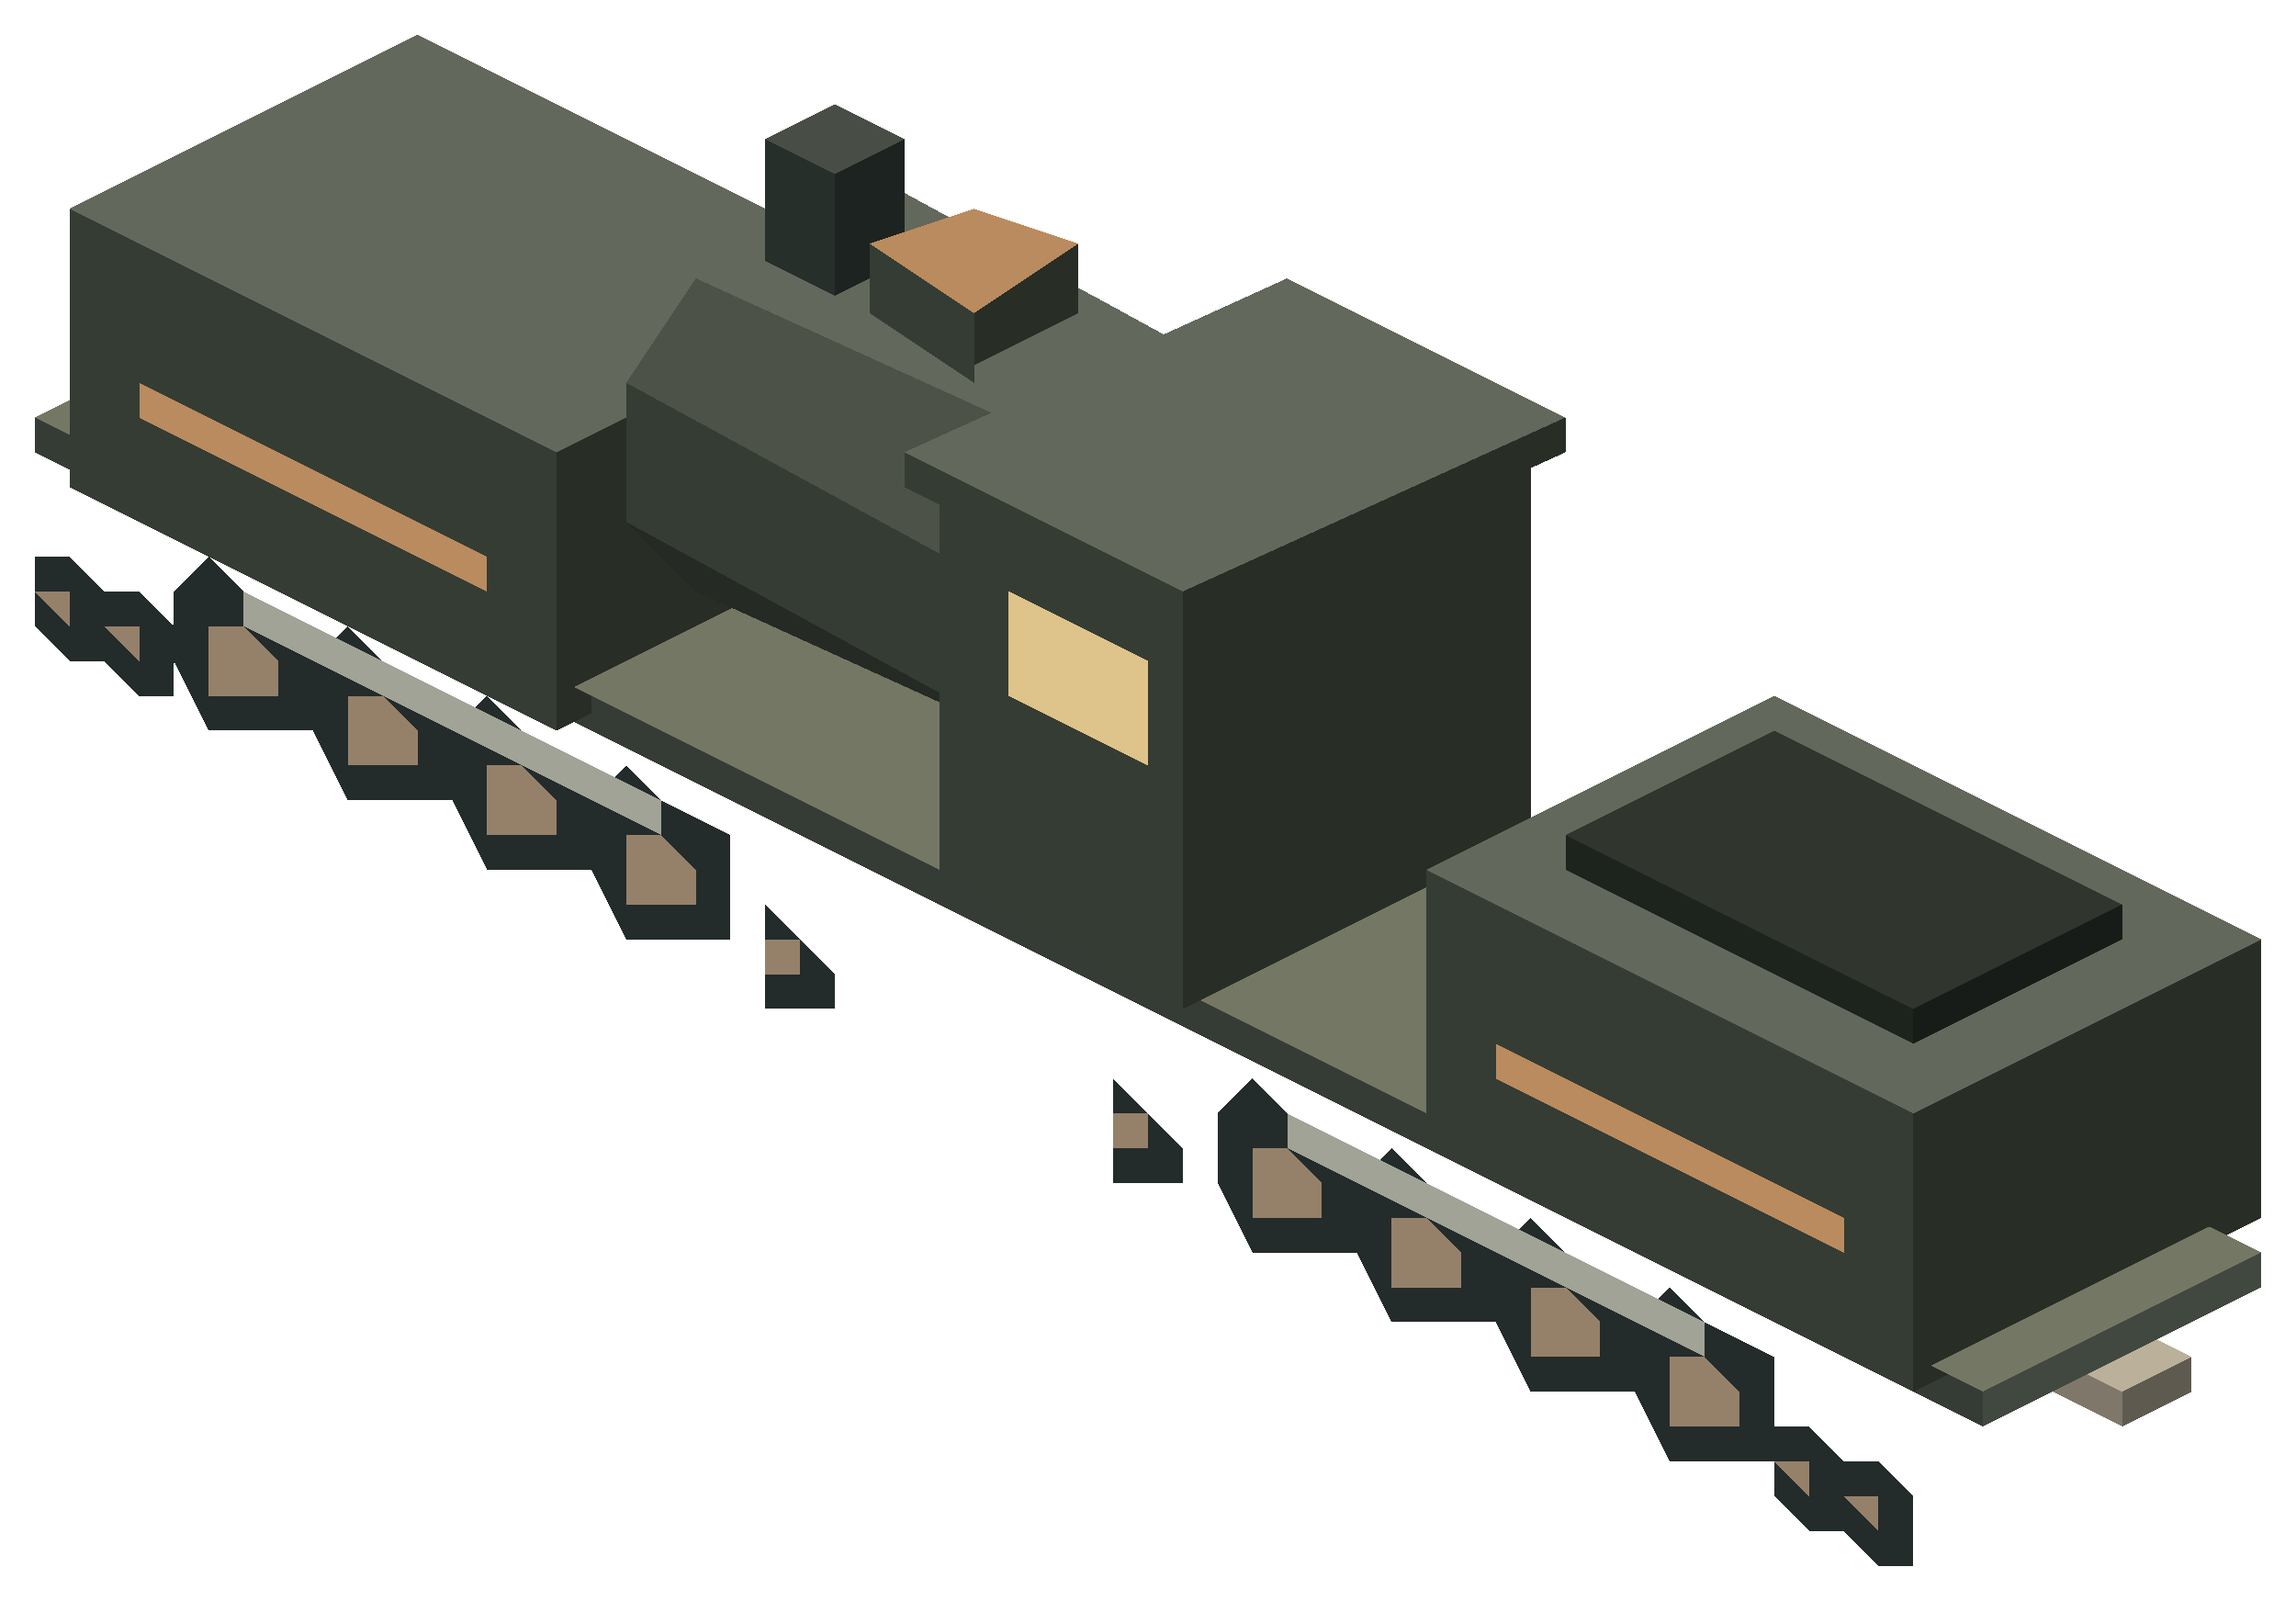
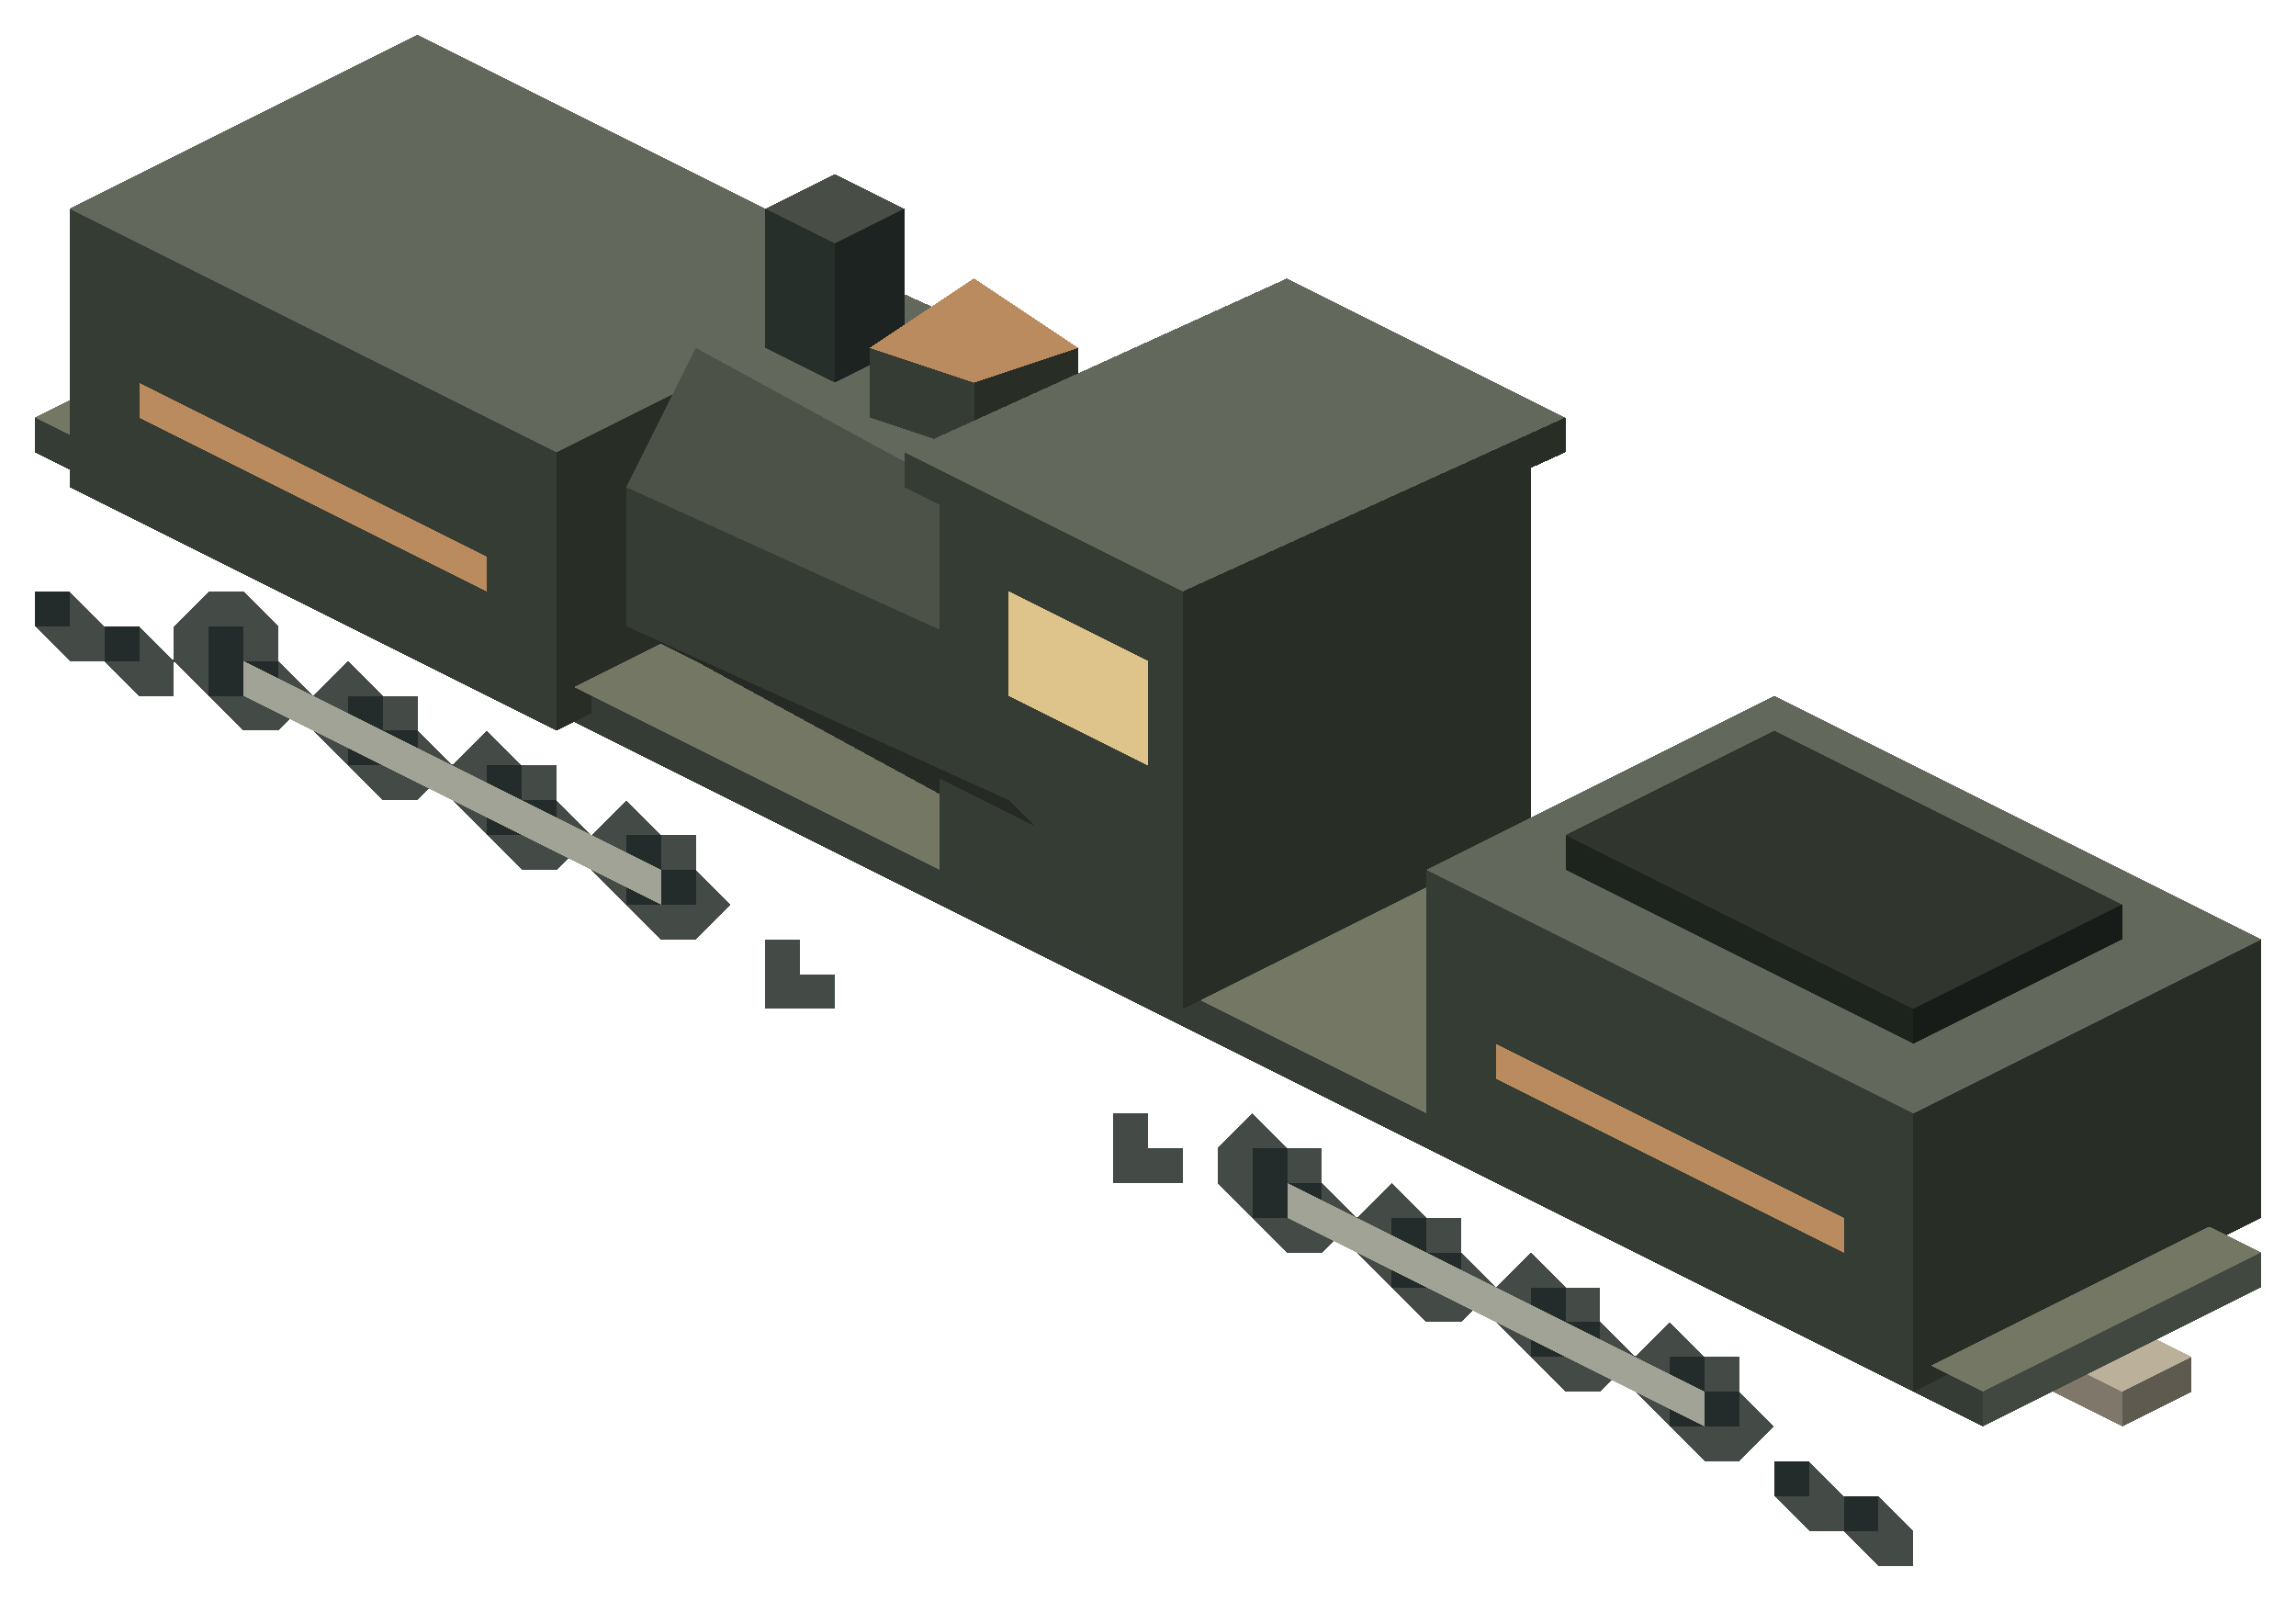
<svg xmlns="http://www.w3.org/2000/svg" width="66" height="46" viewBox="0 0 66 46" shape-rendering="crispEdges" data-template="railyard-loco-steam-garratt-left" data-anchor-x="5" data-anchor-y="15" data-length-m="28">
  <g id="silhouette-underlays">
    <path d="M3,11 5,10 7,11 7,12 5,13 3,12Z" fill="#5f5a50" />
    <path d="M1,12 9,8 65,36 65,37 57,41 1,13Z" fill="#41483f" />
    <path d="M2,6 12,1 26,8 26,16 16,21 2,14Z" fill="#282d26" />
    <path d="M4,11 14,16 14,17 4,12Z" fill="#ba8b5e" />
-     <path d="M25,7 28,6 31,7 31,9 28,11 25,9Z" fill="#282d26" />
-     <path d="M22,4 24,3 26,4 26,9 24,10 22,9Z" fill="#1d2320" />
+     <path d="M25,10 28,8 31,10 31,12 28,13 25,12Z" fill="#282d26" />
+     <path d="M22,6 24,5 26,6 26,11 24,12 22,11Z" fill="#1d2320" />
    <path d="M27,14 37,9 44,13 44,24 34,29 27,25Z" fill="#282d26" />
    <path d="M26,13 37,8 45,12 45,13 34,18 26,14Z" fill="#282d26" />
    <path d="M41,25 51,20 65,27 65,35 55,40 41,33Z" fill="#282d26" />
    <path d="M45,24 51,21 61,26 61,27 55,30 45,25Z" fill="#171c18" />
    <path d="M43,30 53,35 53,36 43,31Z" fill="#ba8b5e" />
    <path d="M59,39 61,38 63,39 63,40 61,41 59,40Z" fill="#5f5a50" />
  </g>
  <g id="coupler">
</g>
  <g id="running-gear">
-     <path d="M3,19 2,19 1,18 1,18 1,17 1,16 1,16 2,16 3,17 3,18ZM3,19 2,19 1,18 1,18 1,17 1,16 1,16 2,16 3,17 3,18ZM3,19 3,19 2,19 1,18 1,18 1,17 1,17ZM3,19 3,19 1,17 1,17 1,16 1,16 2,16 3,17 3,18ZM3,19 3,19 1,17 1,17 1,16 1,16 2,16 3,17 3,18ZM1,17 1,17 1,17 1,16 1,16 2,16 3,17 3,17ZM3,19 3,19 1,17 1,17 1,17 3,17 3,17 3,18ZM3,19 3,19 1,17 1,17 1,17 3,17 3,17 3,18ZM3,19 3,19 2,18 2,17 3,17 3,17 3,18ZM2,18 1,17 1,17 1,17 2,17ZM5,20 4,20 3,19 3,19 3,18 3,17 3,17 4,17 5,18 5,19ZM5,20 4,20 3,19 3,19 3,18 3,17 3,17 4,17 5,18 5,19ZM5,20 5,20 4,20 3,19 3,19 3,18 3,18ZM5,20 5,20 3,18 3,18 3,17 3,17 4,17 5,18 5,19ZM5,20 5,20 3,18 3,18 3,17 3,17 4,17 5,18 5,19ZM3,18 3,18 3,18 3,17 3,17 4,17 5,18 5,18ZM5,20 5,20 3,18 3,18 3,18 5,18 5,18 5,19ZM5,20 5,20 3,18 3,18 3,18 5,18 5,18 5,19ZM5,20 5,20 4,19 4,18 5,18 5,18 5,19ZM4,19 3,18 3,18 3,18 4,18ZM9,20 9,21 7,21ZM9,20 7,21 6,21ZM9,20 9,20 6,21 5.5,20ZM6,19.25 6,20 5.5,20 5,19ZM6,19.25 9,20 9,20 6,20ZM6,19.25 9,20 9,20 6,20ZM6,19.25 9,20 9,20 6,20ZM8,19.75 9,20 9,20 8,20ZM6,18.5 6,19.25 5,19 5,18ZM6,18.5 9,20 6,19.25ZM6,18.5 9,20 6,19.25ZM6,18.5 9,20 6,19.25ZM8,19.5 9,20 8,19.75ZM6,17.75 6,18.5 5,18 5,17ZM6,17.75 9,20 6,18.5ZM6,17.75 9,20 6,18.5ZM6,18 6,17.75 6.333,18ZM6,18 6.333,18 9,20 6,18.5ZM8,19.25 9,20 8,19.5ZM6,16 6,17.75 5,17 6,16ZM7.8,18.4 9,20 6,17.75 6,17.5ZM7,17.333 7,18 6,17.5 6,16 6,16ZM7.8,18.4 9,20 6,17.75 6,17.5ZM7,17.333 7,18 6,17.5 6,16 6,16ZM7,18 6.333,18 6,17.75 6,17.5ZM7,17.333 7,18 7,18 6,17.5 6,16 6,16ZM7,18 7,18 7.8,18.4 9,20 9,20ZM7,18 9,20 9,20 6.333,18ZM8,19 9,20 9,20 8,19.25ZM8,18.5 9,20 7.8,18.4ZM7,17 7,17.333 6,16 7,17ZM8,18.5 9,19 9,20ZM13,22 13,23 11,23ZM13,22 11,23 10,23ZM13,22 13,22 10,23 9.5,22ZM10,21.25 10,22 9.5,22 9,21ZM10,21.25 13,22 13,22 10,22ZM10,21.25 13,22 13,22 10,22ZM10,21.25 13,22 13,22 10,22ZM12,21.75 13,22 13,22 12,22ZM10,20.5 10,21.25 9,21 9,20ZM10,20.5 13,22 10,21.25ZM10,20.5 13,22 10,21.25ZM10,20.5 13,22 10,21.25ZM12,21.5 13,22 12,21.75ZM10,19.75 10,20.5 9,20 9,19ZM10,19.75 13,22 10,20.5ZM10,19.75 13,22 10,20.5ZM10,20 10,19.75 10.333,20ZM10,20 10.333,20 13,22 10,20.5ZM12,21.25 13,22 12,21.5ZM10,19.5 10,19.75 9,19 9,19ZM10,18 10,18.5 9.667,18.333 10,18ZM11.8,20.4 13,22 10,19.75 10,19.5ZM10.6,18.8 10,18.5 10,18 10,18ZM11.8,20.4 13,22 10,19.75 10,19.5ZM10.6,18.8 10,18.5 10,18 10,18ZM11,20 10.333,20 10,19.75 10,19.5ZM10.6,18.8 10,18.5 10,18 10,18ZM11,20 11,20 11.8,20.4 13,22 13,22ZM11,20 13,22 13,22 10.333,20ZM12,21 13,22 13,22 12,21.25ZM12,20.5 13,22 11.8,20.4ZM11,19 10.6,18.8 10,18 11,19ZM12,20.5 13,21 13,22ZM17,24 17,25 15,25ZM17,24 15,25 14,25ZM17,24 17,24 14,25 13.5,24ZM14,23.25 14,24 13.5,24 13,23ZM14,23.25 17,24 17,24 14,24ZM14,23.25 17,24 17,24 14,24ZM14,23.25 17,24 17,24 14,24ZM16,23.75 17,24 17,24 16,24ZM14,22.5 14,23.25 13,23 13,22ZM14,22.5 17,24 14,23.25ZM14,22.5 17,24 14,23.25ZM14,22.5 17,24 14,23.25ZM16,23.5 17,24 16,23.75ZM14,21.75 14,22.5 13,22 13,21ZM14,21.75 17,24 14,22.5ZM14,21.75 17,24 14,22.5ZM14,22 14,21.75 14.333,22ZM14,22 14.333,22 17,24 14,22.5ZM16,23.25 17,24 16,23.5ZM14,21.5 14,21.75 13,21 13,21ZM14,20 14,20.5 13.667,20.333 14,20ZM15.8,22.4 17,24 14,21.75 14,21.5ZM14.6,20.8 14,20.5 14,20 14,20ZM15.8,22.4 17,24 14,21.75 14,21.5ZM14.6,20.8 14,20.5 14,20 14,20ZM15,22 14.333,22 14,21.75 14,21.5ZM14.6,20.8 14,20.5 14,20 14,20ZM15,22 15,22 15.8,22.4 17,24 17,24ZM15,22 17,24 17,24 14.333,22ZM16,23 17,24 17,24 16,23.25ZM16,22.5 17,24 15.8,22.4ZM15,21 14.6,20.8 14,20 15,21ZM16,22.5 17,23 17,24ZM21,26 21,27 19,27ZM21,26 19,27 18,27ZM21,26 21,26 18,27 17.5,26ZM18,25.25 18,26 17.5,26 17,25ZM18,25.25 21,26 21,26 18,26ZM18,25.25 21,26 21,26 18,26ZM18,25.25 21,26 21,26 18,26ZM20,25.75 21,26 21,26 20,26ZM18,24.5 18,25.25 17,25 17,24ZM18,24.5 21,26 18,25.25ZM18,24.5 21,26 18,25.25ZM18,24.5 21,26 18,25.25ZM20,25.5 21,26 20,25.75ZM18,23.75 18,24.5 17,24 17,23ZM18,23.75 21,26 18,24.5ZM18,23.75 21,26 18,24.5ZM18,24 18,23.75 18.333,24ZM18,24 18.333,24 21,26 18,24.5ZM20,25.25 21,26 20,25.5ZM18,23.5 18,23.75 17,23 17,23ZM18,22 18,22.5 17.667,22.333 18,22ZM19.8,24.4 21,26 18,23.75 18,23.5ZM18.6,22.8 18,22.5 18,22 18,22ZM19,23.333 19.8,24.4 19,24ZM19.8,24.4 21,26 18,23.75 18,23.5ZM18.6,22.8 18,22.5 18,22 18,22ZM19,23.333 19.8,24.4 19,24ZM19,24 18.333,24 18,23.75 18,23.5ZM18.6,22.8 18,22.5 18,22 18,22ZM19,23.333 19.5,24 19,24 19,24ZM19,24 19.5,24 21,26 21,26ZM19,24 21,26 21,26 18.333,24ZM20,25 21,26 21,26 20,25.25ZM20,24.5 21,26 19.8,24.4ZM19,23 18.6,22.8 18,22 19,23ZM20,24.5 19.8,24.4 19,23.333 19,23 19,23 19,23ZM19,23 21,24 21,26ZM24,29 23,29 22,29 22,28 22,27 22,27 22,26 23,27 24,28 24,28ZM24,29 23,29 22,29 22,28 22,27 22,27 22,26 23,27 24,28 24,28ZM24,29 23,29 22,29 22,28 22,28 24,28 24,28 24,28ZM24,28 22,28 22,28 22,27 22,27 22,26 23,27 24,28 24,28ZM22,27 22,27 22,27 22,26 23,27 23,27ZM24,28 22,28 22,28 22,27 22,27 22,27 23,27 23,27 24,28 24,28ZM24,28 23,28 23,27 23,27 23,27 24,28 24,28ZM23,28 22,28 22,28 22,27 22,27 22,27 23,27 23,27 23,27ZM23,28 22,28 22,28 22,27 22,27 22,27 23,27 23,27 23,27ZM34,34 33,34 32,34 32,33 32,32 32,32 32,31 33,32 34,33 34,33ZM34,34 33,34 32,34 32,33 32,32 32,32 32,31 33,32 34,33 34,33ZM34,34 33,34 32,34 32,33 32,33 34,33 34,33 34,33ZM34,33 32,33 32,33 32,32 32,32 32,31 33,32 34,33 34,33ZM32,32 32,32 32,32 32,31 33,32 33,32ZM34,33 32,33 32,33 32,32 32,32 32,32 33,32 33,32 34,33 34,33ZM34,33 33,33 33,32 33,32 33,32 34,33 34,33ZM33,33 32,33 32,33 32,32 32,32 32,32 33,32 33,32 33,32ZM33,33 32,33 32,33 32,32 32,32 32,32 33,32 33,32 33,32ZM39,35 39,36 37,36ZM39,35 37,36 36,36ZM39,35 39,35 36,36 35.5,35ZM36,34.25 36,35 35.5,35 35,34ZM36,34.25 39,35 39,35 36,35ZM36,34.25 39,35 39,35 36,35ZM36,34.25 39,35 39,35 36,35ZM38,34.75 39,35 39,35 38,35ZM36,33.5 36,34.25 35,34 35,33ZM36,33.5 39,35 36,34.25ZM36,33.5 39,35 36,34.25ZM36,33.5 39,35 36,34.25ZM38,34.5 39,35 38,34.75ZM36,32.75 36,33.5 35,33 35,32ZM36,32.75 39,35 36,33.5ZM36,32.75 39,35 36,33.5ZM36,33 36,32.75 36.333,33ZM36,33 36.333,33 39,35 36,33.5ZM38,34.25 39,35 38,34.5ZM36,31 36,32.75 35,32 36,31ZM37.8,33.4 39,35 36,32.75 36,32.5ZM37,32.333 37,33 36,32.5 36,31 36,31ZM37.8,33.4 39,35 36,32.75 36,32.5ZM37,32.333 37,33 36,32.5 36,31 36,31ZM37,33 36.333,33 36,32.75 36,32.5ZM37,32.333 37,33 37,33 36,32.5 36,31 36,31ZM37,33 37,33 37.8,33.4 39,35 39,35ZM37,33 39,35 39,35 36.333,33ZM38,34 39,35 39,35 38,34.25ZM38,33.5 39,35 37.8,33.4ZM37,32 37,32.333 36,31 37,32ZM38,33.5 39,34 39,35ZM43,37 43,38 41,38ZM43,37 41,38 40,38ZM43,37 43,37 40,38 39.5,37ZM40,36.25 40,37 39.5,37 39,36ZM40,36.25 43,37 43,37 40,37ZM40,36.25 43,37 43,37 40,37ZM40,36.25 43,37 43,37 40,37ZM42,36.75 43,37 43,37 42,37ZM40,35.5 40,36.25 39,36 39,35ZM40,35.5 43,37 40,36.25ZM40,35.5 43,37 40,36.25ZM40,35.5 43,37 40,36.25ZM42,36.5 43,37 42,36.75ZM40,34.75 40,35.5 39,35 39,34ZM40,34.75 43,37 40,35.5ZM40,34.75 43,37 40,35.5ZM40,35 40,34.75 40.333,35ZM40,35 40.333,35 43,37 40,35.5ZM42,36.25 43,37 42,36.5ZM40,34.5 40,34.75 39,34 39,34ZM40,33 40,33.5 39.667,33.333 40,33ZM41.8,35.4 43,37 40,34.75 40,34.5ZM40.6,33.8 40,33.5 40,33 40,33ZM41.8,35.4 43,37 40,34.75 40,34.5ZM40.6,33.8 40,33.5 40,33 40,33ZM41,35 40.333,35 40,34.75 40,34.5ZM40.6,33.8 40,33.5 40,33 40,33ZM41,35 41,35 41.8,35.4 43,37 43,37ZM41,35 43,37 43,37 40.333,35ZM42,36 43,37 43,37 42,36.25ZM42,35.5 43,37 41.8,35.4ZM41,34 40.6,33.8 40,33 41,34ZM42,35.5 43,36 43,37ZM47,39 47,40 45,40ZM47,39 45,40 44,40ZM47,39 47,39 44,40 43.5,39ZM44,38.25 44,39 43.5,39 43,38ZM44,38.25 47,39 47,39 44,39ZM44,38.25 47,39 47,39 44,39ZM44,38.25 47,39 47,39 44,39ZM46,38.75 47,39 47,39 46,39ZM44,37.5 44,38.25 43,38 43,37ZM44,37.5 47,39 44,38.25ZM44,37.5 47,39 44,38.25ZM44,37.5 47,39 44,38.25ZM46,38.5 47,39 46,38.75ZM44,36.75 44,37.5 43,37 43,36ZM44,36.75 47,39 44,37.5ZM44,36.75 47,39 44,37.5ZM44,37 44,36.75 44.333,37ZM44,37 44.333,37 47,39 44,37.5ZM46,38.25 47,39 46,38.5ZM44,36.5 44,36.75 43,36 43,36ZM44,35 44,35.5 43.667,35.333 44,35ZM45.8,37.4 47,39 44,36.75 44,36.5ZM44.6,35.8 44,35.5 44,35 44,35ZM45.8,37.4 47,39 44,36.75 44,36.5ZM44.6,35.8 44,35.5 44,35 44,35ZM45,37 44.333,37 44,36.75 44,36.5ZM44.6,35.8 44,35.5 44,35 44,35ZM45,37 45,37 45.8,37.4 47,39 47,39ZM45,37 47,39 47,39 44.333,37ZM46,38 47,39 47,39 46,38.25ZM46,37.5 47,39 45.8,37.4ZM45,36 44.6,35.8 44,35 45,36ZM46,37.5 47,38 47,39ZM51,41 51,42 49,42ZM51,41 49,42 48,42ZM51,41 51,41 48,42 47.5,41ZM48,40.25 48,41 47.5,41 47,40ZM48,40.25 51,41 51,41 48,41ZM48,40.25 51,41 51,41 48,41ZM48,40.25 51,41 51,41 48,41ZM50,40.75 51,41 51,41 50,41ZM48,39.5 48,40.25 47,40 47,39ZM48,39.5 51,41 48,40.25ZM48,39.5 51,41 48,40.25ZM48,39.5 51,41 48,40.25ZM50,40.5 51,41 50,40.75ZM48,38.75 48,39.5 47,39 47,38ZM48,38.75 51,41 48,39.5ZM48,38.75 51,41 48,39.5ZM48,39 48,38.75 48.333,39ZM48,39 48.333,39 51,41 48,39.5ZM50,40.25 51,41 50,40.5ZM48,38.5 48,38.75 47,38 47,38ZM48,37 48,37.5 47.667,37.333 48,37ZM49.8,39.4 51,41 48,38.75 48,38.5ZM48.6,37.8 48,37.5 48,37 48,37ZM49,38.333 49.8,39.4 49,39ZM49.8,39.4 51,41 48,38.75 48,38.5ZM48.6,37.8 48,37.5 48,37 48,37ZM49,38.333 49.8,39.4 49,39ZM49,39 48.333,39 48,38.75 48,38.5ZM48.6,37.8 48,37.5 48,37 48,37ZM49,38.333 49.5,39 49,39 49,39ZM49,39 49.5,39 51,41 51,41ZM49,39 51,41 51,41 48.333,39ZM50,40 51,41 51,41 50,40.25ZM50,39.5 51,41 49.8,39.4ZM49,38 48.6,37.8 48,37 49,38ZM50,39.5 49.8,39.4 49,38.333 49,38 49,38 49,38ZM49,38 51,39 51,41ZM53,44 52,44 51,43 51,43 51,42 51,41 51,41 52,41 53,42 53,43ZM53,44 52,44 51,43 51,43 51,42 51,41 51,41 52,41 53,42 53,43ZM53,44 53,44 52,44 51,43 51,43 51,42 51,42ZM53,44 53,44 51,42 51,42 51,41 51,41 52,41 53,42 53,43ZM53,44 53,44 51,42 51,42 51,41 51,41 52,41 53,42 53,43ZM51,42 51,42 51,42 51,41 51,41 52,41 53,42 53,42ZM53,44 53,44 51,42 51,42 51,42 53,42 53,42 53,43ZM53,44 53,44 51,42 51,42 51,42 53,42 53,42 53,43ZM53,44 53,44 52,43 52,42 53,42 53,42 53,43ZM52,43 51,42 51,42 51,42 52,42ZM55,45 54,45 53,44 53,44 53,43 53,42 53,42 54,42 55,43 55,44ZM55,45 54,45 53,44 53,44 53,43 53,42 53,42 54,42 55,43 55,44ZM55,45 55,45 54,45 53,44 53,44 53,43 53,43ZM55,45 55,45 53,43 53,43 53,42 53,42 54,42 55,43 55,44ZM55,45 55,45 53,43 53,43 53,42 53,42 54,42 55,43 55,44ZM53,43 53,43 53,43 53,42 53,42 54,42 55,43 55,43ZM55,45 55,45 53,43 53,43 53,43 55,43 55,43 55,44ZM55,45 55,45 53,43 53,43 53,43 55,43 55,43 55,44ZM55,45 55,45 54,44 54,43 55,43 55,43 55,44ZM54,44 53,43 53,43 53,43 54,43Z" fill="#242b2b" />
-     <path d="M2,18 2,18 2,18 1,17 1,17 1,17 2,17 2,17 2,17 2,18ZM4,19 4,19 4,19 3,18 3,18 3,18 4,18 4,18 4,18 4,19ZM8,20 7,20 6,20 6,19 6,18 6,18 6,18 7,18 8,19 8,19ZM12,22 11,22 10,22 10,21 10,20 10,20 10,20 11,20 12,21 12,21ZM16,24 15,24 14,24 14,23 14,22 14,22 14,22 15,22 16,23 16,23ZM20,26 19,26 18,26 18,25 18,24 18,24 18,24 19,24 20,25 20,25ZM23,28 23,28 23,28 22,28 22,28 22,27 23,27 23,27 23,28 23,28ZM33,33 33,33 33,33 32,33 32,33 32,32 33,32 33,32 33,33 33,33ZM38,35 37,35 36,35 36,34 36,33 36,33 36,33 37,33 38,34 38,34ZM42,37 41,37 40,37 40,36 40,35 40,35 40,35 41,35 42,36 42,36ZM46,39 45,39 44,39 44,38 44,37 44,37 44,37 45,37 46,38 46,38ZM50,41 49,41 48,41 48,40 48,39 48,39 48,39 49,39 50,40 50,40ZM52,43 52,43 52,43 51,42 51,42 51,42 52,42 52,42 52,42 52,43ZM54,44 54,44 54,44 53,43 53,43 53,43 54,43 54,43 54,43 54,44Z" fill="#95816a" />
+     <path d="M3,19 2,19 2,19 1,18 1,18 1,17 1,17 1,17 2,17 2,17 3,18 3,18ZM3,19 2,19 2,19 1,18 1,18 1,17 1,17 1,17 2,17 2,17 3,18 3,18ZM3,19 2,19 2,19 1,18 1,18 1,17 1,17 1,17 2,17 2,17 3,18 3,18ZM3,19 2,19 2,19 1,18 1,18 1,18 3,18 3,18 3,18ZM3,18 1,18 1,18 1,18 1,17 1,17 1,17 2,17 2,17 3,18 3,18ZM3,18 1,18 1,18 1,18 1,17 1,17 1,17 2,17 2,17 3,18 3,18ZM3,18 1,18 1,18 1,18 1,17 1,17 1,17 2,17 2,17 3,18 3,18ZM3,18 2,18 2,17 2,17 2,17 3,18 3,18ZM2,18 1,18 1,18 1,18 1,17 1,17 1,17 2,17 2,17 2,17ZM2,18 1,18 1,18 1,18 1,17 1,17 1,17 2,17 2,17 2,17ZM5,20 4,20 4,20 3,19 3,19 3,18 3,18 3,18 4,18 4,18 5,19 5,19ZM5,20 4,20 4,20 3,19 3,19 3,18 3,18 3,18 4,18 4,18 5,19 5,19ZM5,20 4,20 4,20 3,19 3,19 3,18 3,18 3,18 4,18 4,18 5,19 5,19ZM5,20 4,20 4,20 3,19 3,19 3,19 5,19 5,19 5,19ZM5,19 3,19 3,19 3,19 3,18 3,18 3,18 4,18 4,18 5,19 5,19ZM5,19 3,19 3,19 3,19 3,18 3,18 3,18 4,18 4,18 5,19 5,19ZM5,19 3,19 3,19 3,19 3,18 3,18 3,18 4,18 4,18 5,19 5,19ZM5,19 4,19 4,18 4,18 4,18 5,19 5,19ZM4,19 3,19 3,19 3,19 3,18 3,18 3,18 4,18 4,18 4,18ZM4,19 3,19 3,19 3,19 3,18 3,18 3,18 4,18 4,18 4,18ZM6,17 7,17 8,18ZM6,17 8,18 8,19ZM8,20.5 8.333,20.667 8,21 7,21ZM7,20 8,20.5 7,21 6,20ZM6,19.25 6,20 6,20 6,20 5,19ZM8,19.5 8,19 8,19 9,20 9,20ZM6,19 6,19.25 5,19ZM5.5,18 6,17 7,18ZM7,18 7,18 8,19 7,19ZM5.5,18 6,18 6,18 6,19 5,19ZM5,19 5,18 6,17ZM11,20 12,20 12,21ZM12,22.5 12.333,22.667 12,23 11,23ZM11,22 12,22.5 11,23 10,22ZM9,21 10,21.5 10,22 10,22 10,22 9,21ZM12,21.5 12,21 12,21 13,22 13,22ZM11,20 11,20 12,21 11,21ZM9.5,20 10,19 11,20 11,20ZM9.4,20.2 9.5,20 10,20 10,20 10,20.5 10,20.5ZM9.4,20.2 9,20 9,20 10,19ZM15,22 16,22 16,23ZM16,24.5 16.333,24.667 16,25 15,25ZM15,24 16,24.5 15,25 14,24ZM13,23 14,23.5 14,24 14,24 14,24 13,23ZM16,23.5 16,23 16,23 17,24 17,24ZM15,22 15,22 16,23 15,23ZM13.5,22 14,21 15,22 15,22ZM13.4,22.2 13.5,22 14,22 14,22 14,22.5 14,22.5ZM13.4,22.2 13,22 13,22 14,21ZM19,24 20,24 20,25ZM21,26 20,27 19,27ZM21,26 19,27 18,26ZM20,25.75 21,26 20,26ZM17,25 18,25.5 18,26 18,26 18,26 17,25ZM20,25 20,25 21,26 20,25.75ZM19,24 19,24 20,25 19,25ZM17.5,24 18,23 19,24 19,24ZM17.4,24.2 17.5,24 18,24 18,24 18,24.5 18,24.5ZM17.4,24.2 17,24 17,24 18,23ZM23,28 24,28 24,29ZM23,28 24,29 23,29ZM23,28 23,29 22,29ZM23,27 23,28 22,29ZM23,27 22,29 22,28ZM22,28 22,27 23,27ZM33,33 34,33 34,34ZM33,33 34,34 33,34ZM33,33 33,34 32,34ZM33,32 33,33 32,34ZM33,32 32,34 32,33ZM32,33 32,32 33,32ZM37,33 38,33 38,34ZM38,35.5 38.333,35.667 38,36 37,36ZM37,35 38,35.5 37,36 36,35ZM36,34.25 36,35 36,35 36,35 35,34ZM38,34.5 38,34 38,34 39,35 39,35ZM36,34 36,34.25 35,34ZM37,33 37,33 38,34 37,34ZM36,33.5 36,34 35,34ZM35.5,33 36,32 37,33 37,33ZM35.5,33 36,33 36,33 36,33.5 35,34ZM35,34 35,33 36,32ZM41,35 42,35 42,36ZM42,37.5 42.333,37.667 42,38 41,38ZM41,37 42,37.5 41,38 40,37ZM39,36 40,36.5 40,37 40,37 40,37 39,36ZM42,36.5 42,36 42,36 43,37 43,37ZM41,35 41,35 42,36 41,36ZM39.5,35 40,34 41,35 41,35ZM39.4,35.2 39.5,35 40,35 40,35 40,35.5 40,35.5ZM39.4,35.2 39,35 39,35 40,34ZM45,37 46,37 46,38ZM46,39.5 46.333,39.667 46,40 45,40ZM45,39 46,39.5 45,40 44,39ZM43,38 44,38.5 44,39 44,39 44,39 43,38ZM46,38.5 46,38 46,38 47,39 47,39ZM45,37 45,37 46,38 45,38ZM43.5,37 44,36 45,37 45,37ZM43.4,37.2 43.5,37 44,37 44,37 44,37.5 44,37.5ZM43.4,37.2 43,37 43,37 44,36ZM49,39 50,39 50,40ZM51,41 50,42 49,42ZM51,41 49,42 48,41ZM50,40.75 51,41 50,41ZM47,40 48,40.5 48,41 48,41 48,41 47,40ZM50,40 50,40 51,41 50,40.75ZM49,39 49,39 50,40 49,40ZM47.5,39 48,38 49,39 49,39ZM47.4,39.2 47.5,39 48,39 48,39 48,39.5 48,39.5ZM47.4,39.2 47,39 47,39 48,38ZM53,44 52,44 52,44 51,43 51,43 51,42 51,42 51,42 52,42 52,42 53,43 53,43ZM53,44 52,44 52,44 51,43 51,43 51,42 51,42 51,42 52,42 52,42 53,43 53,43ZM53,44 52,44 52,44 51,43 51,43 51,42 51,42 51,42 52,42 52,42 53,43 53,43ZM53,44 52,44 52,44 51,43 51,43 51,43 53,43 53,43 53,43ZM53,43 51,43 51,43 51,43 51,42 51,42 51,42 52,42 52,42 53,43 53,43ZM53,43 51,43 51,43 51,43 51,42 51,42 51,42 52,42 52,42 53,43 53,43ZM53,43 51,43 51,43 51,43 51,42 51,42 51,42 52,42 52,42 53,43 53,43ZM53,43 52,43 52,42 52,42 52,42 53,43 53,43ZM52,43 51,43 51,43 51,43 51,42 51,42 51,42 52,42 52,42 52,42ZM52,43 51,43 51,43 51,43 51,42 51,42 51,42 52,42 52,42 52,42ZM55,45 54,45 54,45 53,44 53,44 53,43 53,43 53,43 54,43 54,43 55,44 55,44ZM55,45 54,45 54,45 53,44 53,44 53,43 53,43 53,43 54,43 54,43 55,44 55,44ZM55,45 54,45 54,45 53,44 53,44 53,43 53,43 53,43 54,43 54,43 55,44 55,44ZM55,45 54,45 54,45 53,44 53,44 53,44 55,44 55,44 55,44ZM55,44 53,44 53,44 53,44 53,43 53,43 53,43 54,43 54,43 55,44 55,44ZM55,44 53,44 53,44 53,44 53,43 53,43 53,43 54,43 54,43 55,44 55,44ZM55,44 53,44 53,44 53,44 53,43 53,43 53,43 54,43 54,43 55,44 55,44ZM55,44 54,44 54,43 54,43 54,43 55,44 55,44ZM54,44 53,44 53,44 53,44 53,43 53,43 53,43 54,43 54,43 54,43ZM54,44 53,44 53,44 53,44 53,43 53,43 53,43 54,43 54,43 54,43Z" fill="#444b46" />
+     <path d="M2,18 2,18 2,18 2,18 1,18 1,17 1,17 2,17 2,17 2,17 2,18 2,18ZM4,19 4,19 4,19 4,19 3,19 3,18 3,18 4,18 4,18 4,18 4,19 4,19ZM6,18 7,18 7,19ZM7,19 7,19 8,19 8,19.5ZM7,19 7,20 6,20ZM7,19 6,20 6,19ZM6,19 6,18 7,19ZM10,20 11,20 11,21ZM11,21 11,21 12,21 12,21.5ZM10.333,21.667 11,22 11,22 10,22ZM10.333,21.667 10,22 10,21.5ZM11,21 10,20.5 10,20 11,21ZM14,22 15,22 15,23ZM15,23 15,23 16,23 16,23.5ZM14.333,23.667 15,24 15,24 14,24ZM14.333,23.667 14,24 14,23.5ZM15,23 14,22.5 14,22 15,23ZM18,24 19,24 19,25ZM19,25 20,25 20,26ZM19,25 20,26 19,26ZM18.333,25.667 19,26 19,26 18,26ZM18.333,25.667 18,26 18,25.5ZM19,25 18,24.5 18,24 19,25ZM36,33 37,33 37,34ZM37,34 37,34 38,34 38,34.5ZM37,34 37,35 36,35ZM37,34 36,35 36,34ZM36,34 36,33 37,34ZM40,35 41,35 41,36ZM41,36 41,36 42,36 42,36.5ZM40.333,36.667 41,37 41,37 40,37ZM40.333,36.667 40,37 40,36.5ZM41,36 40,35.5 40,35 41,36ZM44,37 45,37 45,38ZM45,38 45,38 46,38 46,38.5ZM44.333,38.667 45,39 45,39 44,39ZM44.333,38.667 44,39 44,38.5ZM45,38 44,37.5 44,37 45,38ZM48,39 49,39 49,40ZM49,40 50,40 50,41ZM49,40 50,41 49,41ZM48.333,40.667 49,41 49,41 48,41ZM48.333,40.667 48,41 48,40.5ZM49,40 48,39.5 48,39 49,40ZM52,43 52,43 52,43 52,43 51,43 51,42 51,42 52,42 52,42 52,42 52,43 52,43ZM54,44 54,44 54,44 54,44 53,44 53,43 53,43 54,43 54,43 54,43 54,44 54,44Z" fill="#242b2b" />
  </g>
  <g id="frame">
    <path d="M56,39.5 57,40 57,41 55,40ZM34,29 34.5,28.75 41,32 41,33 34,29.5ZM17.5,20.25 27,25 34,29 34,29.5 16.5,20.75ZM17,20 17.5,20.25 17,20.5ZM1,12 2,12.5 2,13.5 1,13Z" fill="#343c35" />
    <path d="M65,37 57,41 57,40 65,36Z" fill="#41483f" />
-     <path d="M2,11.5 2,12.5 1,12ZM62.957,35.522 63.5,35.25 65,36 64.391,36.304ZM62.5,35.75 62.957,35.522 64.391,36.304 64,36.5ZM62,36 62.5,35.75 64,36.5 63.5,36.75ZM39.043,26.478 41,27.545 41,32 34.5,28.75ZM59.13,37.435 60.565,38.217 57,40 55.5,39.25ZM17.2,19.4 27,25 16.5,19.75ZM17.2,19.4 21.048,17.476 27,20.182 27,25 27,25ZM41,27 39.5,26.25 41,25.5 41,25.5ZM60.5,36.75 62,36 63.5,36.75 62,37.5ZM41,27.545 39.043,26.478 39.5,26.25 41,27ZM59.13,37.435 60.5,36.75 62,37.5 60.565,38.217Z" fill="#747764" />
+     <path d="M2,11.5 2,12.5 1,12ZM62.5,35.75 63.5,35.25 65,36 64,36.5ZM62,36 62.5,35.75 64,36.5 63.5,36.75ZM34.667,28.667 37.905,27.048 41,28.455 41,32 35,29ZM59.905,37.048 61.476,37.762 57,40 55.5,39.25ZM34.667,28.667 35,29 34.5,28.75ZM17.2,19.4 27,25 16.5,19.75ZM17.2,19.4 18.5,18.75 27,23 27,25 27,25ZM20,19 27,22.818 27,23 18.5,18.75 19,18.5ZM41,28.455 37.905,27.048 41,25.5 41,25.5ZM59.905,37.048 62,36 63.5,36.75 61.476,37.762Z" fill="#747764" />
  </g>
  <g id="coupling-rods">
-     <path d="M49,39 37,33 37,32 49,38ZM19,24 7,18 7,17 19,23Z" fill="#a0a395" />
+     <path d="M49,41 37,35 37,34 49,40ZM19,26 7,20 7,19 19,25Z" fill="#a0a395" />
  </g>
  <g id="front-tank">
    <path d="M2,10 2,6 16,13 16,17ZM14,16 16,17 16,21 14,20ZM2,11 14,17 14,20 2,14ZM4,12 2,11 2,10 4,11Z" fill="#353c33" />
-     <path d="M18,12.5 17.5,12.25 18,12ZM18,15 19,16 16,14.5 16,13.909ZM21.048,17.476 16.5,19.75 16,19.5 16,15.182ZM19,16 20,17 16,15.182 16,14.5ZM18,12.5 18,15 16,13.909 16,13 17.5,12.25ZM16.5,20.75 16,21 16,20.5ZM17,20 17,20.5 16.5,20.75 16,20.5 16,19.5Z" fill="#282d26" />
-     <path d="M3,5.5 17,12.5 16,13 2,6ZM3,5.5 5.565,4.217 18,11 18,12 17,12.5ZM18,11 5.565,4.217 8.476,2.762 20,8ZM20,8 20,8 8.476,2.762 9,2.5ZM22,6.8 20,8 20,8 9,2.5 12,1 22,6Z" fill="#62685b" />
+     <path d="M18.6,12.8 17.5,12.25 19.333,11.333ZM18,18 19,18.5 16.5,19.75 16,19.5 16,17.091ZM18,14 18,18 16,17.091 16,13.091ZM18.6,12.8 18,14 16,13.091 16,13 17.5,12.25ZM16.5,20.75 16,21 16,20.5ZM17,20 17,20.5 16.5,20.75 16,20.5 16,19.5Z" fill="#282d26" />
+     <path d="M3.8,5.1 17.8,12.1 16,13 2,6ZM3.8,5.1 7.565,3.217 20,10 19.333,11.333 17.8,12.1ZM22,9.2 20,10 7.565,3.217 12,1 22,6Z" fill="#62685b" />
    <path d="M4,11 14,16 14,17 4,12Z" fill="#ba8b5e" />
  </g>
  <g id="boiler">
</g>
  <g id="boiler">
-     <path d="M30.757,10.838 29.286,9.857 31.696,8.652 33.455,9.612ZM26.8,6.4 26,6 26,5.545 27.276,6.241ZM26,6 26.8,6.4 26,6.667ZM31,9 31,8.273 31.696,8.652ZM28,10.5 29.286,9.857 30.757,10.838 28.5,11.864 28,11.636ZM28,11 28,11.636 20,8 20.909,7.455ZM22,7 22,8 20.909,7.455 21.842,6.895ZM24,8.5 24.143,8.429 28,11 24,9ZM22,7.5 24,8.5 24,9 22,8ZM22,7 21.842,6.895 22,6.8ZM25,8 25,9 24.143,8.429Z" fill="#62685b" />
-     <path d="M27,12.545 26,13 19,9.5 20,8 27,11.182ZM27,14.5 27,15.909 18,11 18.5,10.25ZM26,13 26,14 18.5,10.25 19,9.5ZM28.095,12.048 27,11.5 27,11.182 28.5,11.864ZM28.095,12.048 27,12.545 27,11.5Z" fill="#4c5247" />
-     <path d="M27,19.909 18,15 18,11 27,15.909ZM25,7 28,9 28,11 25,9Z" fill="#353c33" />
-     <path d="M27,20.111 27,20.182 20,17ZM18.75,15.75 18,15 26.25,19.5ZM27,20.111 20,17 18.75,15.75 26.25,19.5 27,19.909Z" fill="#252a24" />
-     <path d="M31,9 31,9 28,10.5 28,9 31,7Z" fill="#282d26" />
-     <path d="M28,6 31,7 28,9 25,7Z" fill="#ba8b5e" />
-     <path d="M22,6.8 22,4 24,5 24,5.6ZM22,7.5 22,6.8 24,5.6 24,8.5Z" fill="#272f2b" />
-     <path d="M26,5.333 24.4,4.8 26,4ZM26,5.333 26,6.667 25,7 24,6.333 24,5 24.4,4.8ZM24.143,8.429 24,8.5 24,8.333ZM25,7 25,8 24.143,8.429 24,8.333 24,6.333Z" fill="#1d2320" />
-     <path d="M24,3 26,4 24,5 22,4Z" fill="#484e45" />
+     <path d="M22,11.091 20,10 22,9.2ZM25,10.5 25,12.727 24,12.182 24,11ZM24,11 24,12.182 22,11.091 22,10ZM26,9.333 26,8.455 26.784,8.811ZM26.846,12.615 26,13 25,12.5 25,12ZM26,13 26,13.273 25,12.727 25,12.5Z" fill="#62685b" />
+     <path d="M27,14.5 27,18.091 18,14 19.6,10.8ZM26,14 19.6,10.8 20,10 26,13.273Z" fill="#4c5247" />
+     <path d="M27,22.091 18,18 18,14 27,18.091ZM25,10 28,11 28,12.091 26.846,12.615 25,12Z" fill="#353c33" />
+     <path d="M22.25,20 29,23 29.75,23.75ZM22.25,20 27,22.375 27,22.818 20,19ZM20,19 18,18 29,23Z" fill="#252a24" />
+     <path d="M31,10.727 28,12.091 28,11 31,10Z" fill="#282d26" />
+     <path d="M28,8 31,10 28,11 25,10Z" fill="#ba8b5e" />
+     <path d="M22,9.2 22,6 24,7 24,8.4ZM22,10 22,9.2 24,8.4 24,11Z" fill="#272f2b" />
+     <path d="M26,6.667 25.429,6.286 26,6ZM26,6.667 26,9.333 25,10 24,9.667 24,7 25.429,6.286ZM25,10 25,10.5 24,11 24,9.667Z" fill="#1d2320" />
+     <path d="M24,5 26,6 24,7 22,6Z" fill="#484e45" />
  </g>
  <g id="cab">
-     <path d="M27,19 34,22.5 34,29 27,25ZM29,15.5 29,20 27,19 27,14.5ZM29,17 29,15.5 34,18 34,18 34,19.5ZM33,22 33,19 34,19.5 34,22.5ZM26,13 34,17 34,18 26,14Z" fill="#353c33" />
+     <path d="M29,23 27,22.091 27,19 34,22.5 34,25.222ZM29,15.5 29,20 27,19 27,14.5ZM29,17 29,15.5 34,18 34,18 34,19.5ZM33,22 33,19 34,19.5 34,22.5ZM29,23 34,25.222 34,28ZM27,22.375 29.75,23.75 34,28 34,29 27,25ZM26,13 34,17 34,18 26,14Z" fill="#353c33" />
    <path d="M40.81,14.905 44,13.455 44,16.5ZM40.81,14.905 44,16.5 44,23.5 41,25 34,21.5 34,18 34,18ZM41,25 41,25.5 34,29 34,21.5ZM45,13 34,18 34,17 45,12Z" fill="#282d26" />
    <path d="M33,22 29,20 29,17 33,19Z" fill="#dec38a" />
    <path d="M37,8 45,12 34,17 26,13Z" fill="#62685b" />
  </g>
  <g id="rear-tank">
    <path d="M41,29 41,25 55,32 55,36ZM53,35 55,36 55,40 53,39ZM41,30 53,36 53,39 41,33ZM43,31 41,30 41,29 43,30Z" fill="#353c33" />
    <path d="M65,35 64,35.5 56,31.5 65,27ZM56,39.5 55,40 55,39ZM63.5,35.25 55.5,39.25 55,39 55,32 56,31.5Z" fill="#282d26" />
    <path d="M45,23 45,27 41,25ZM56,29.5 63,26 65,27 58,30.5ZM55,23 50,20.5 51,20 55,22ZM51,21 45,24 45,24 45,23 50,20.5ZM61,26 55,23 55,22 62,25.5ZM61,27 61,26 62,25.5 63,26ZM55,30 56,29.5 58,30.5 55,32ZM45,25 55,30 55,32 55,32 45,27Z" fill="#62685b" />
    <path d="M45,24 55,29 55,30 45,25Z" fill="#1d241e" />
    <path d="M61,27 55,30 55,29 61,26Z" fill="#171c18" />
    <path d="M51,21 61,26 55,29 45,24Z" fill="#30352e" />
    <path d="M43,30 53,35 53,36 43,31Z" fill="#ba8b5e" />
  </g>
  <g id="coupler">
    <path d="M59,40 60,39.5 61,40 61,41 59,40Z" fill="#7f786a" />
    <path d="M63,40 61,41 61,40 63,39Z" fill="#5f5a50" />
    <path d="M62,38.5 63,39 61,40 60,39.5Z" fill="#bbb09a" />
  </g>
</svg>
